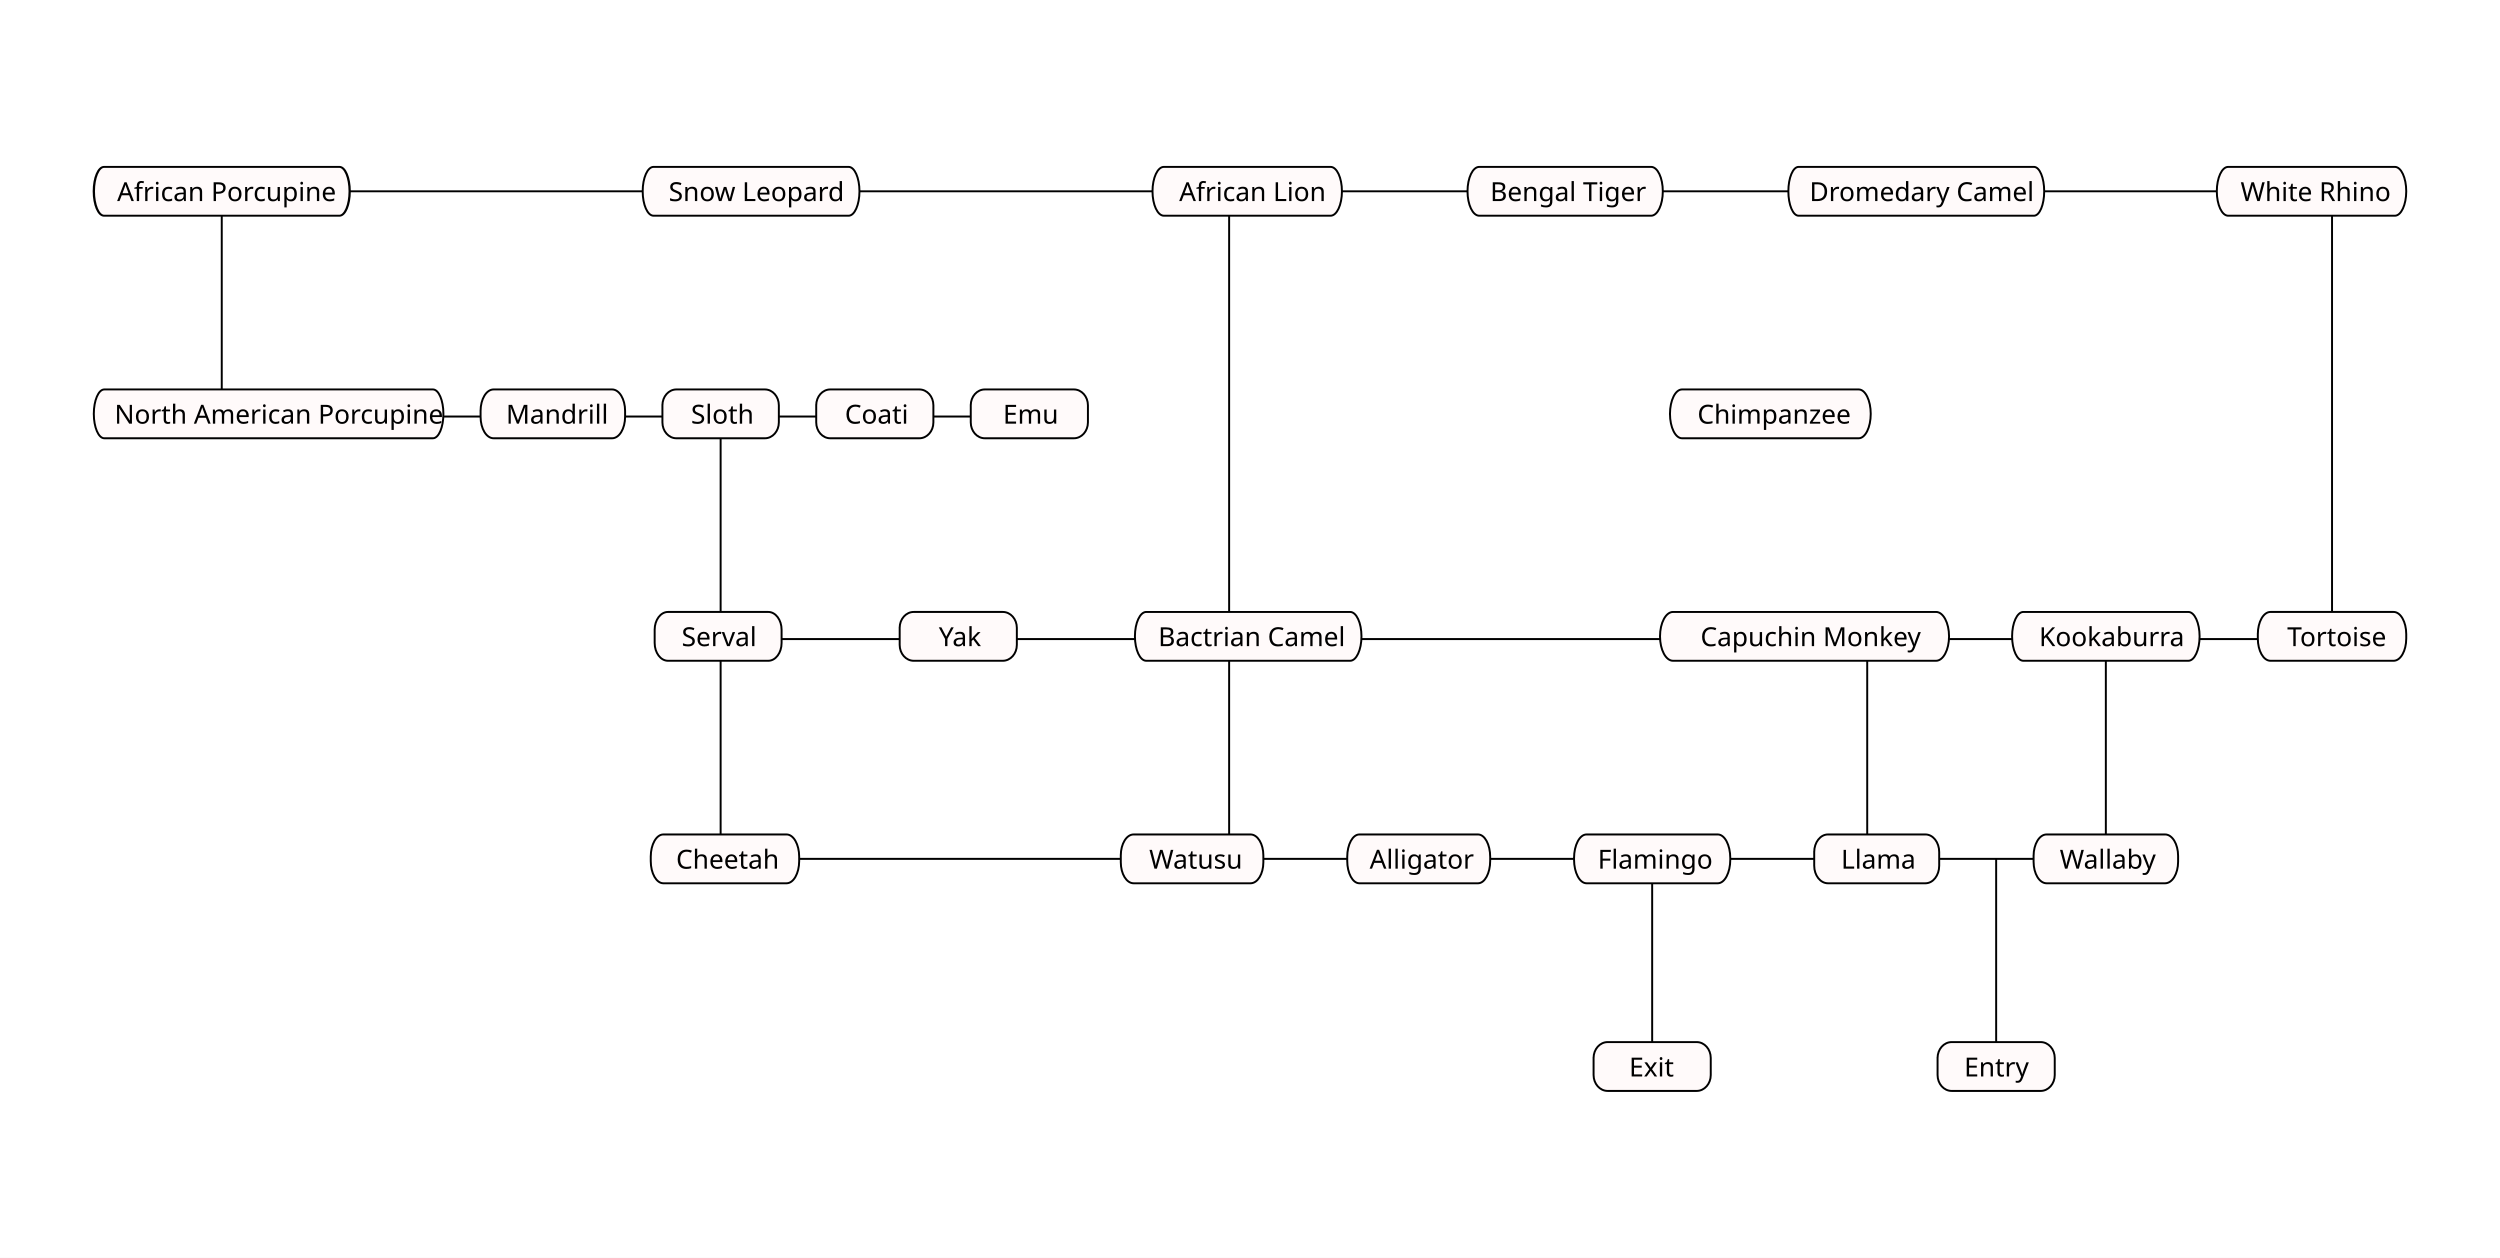
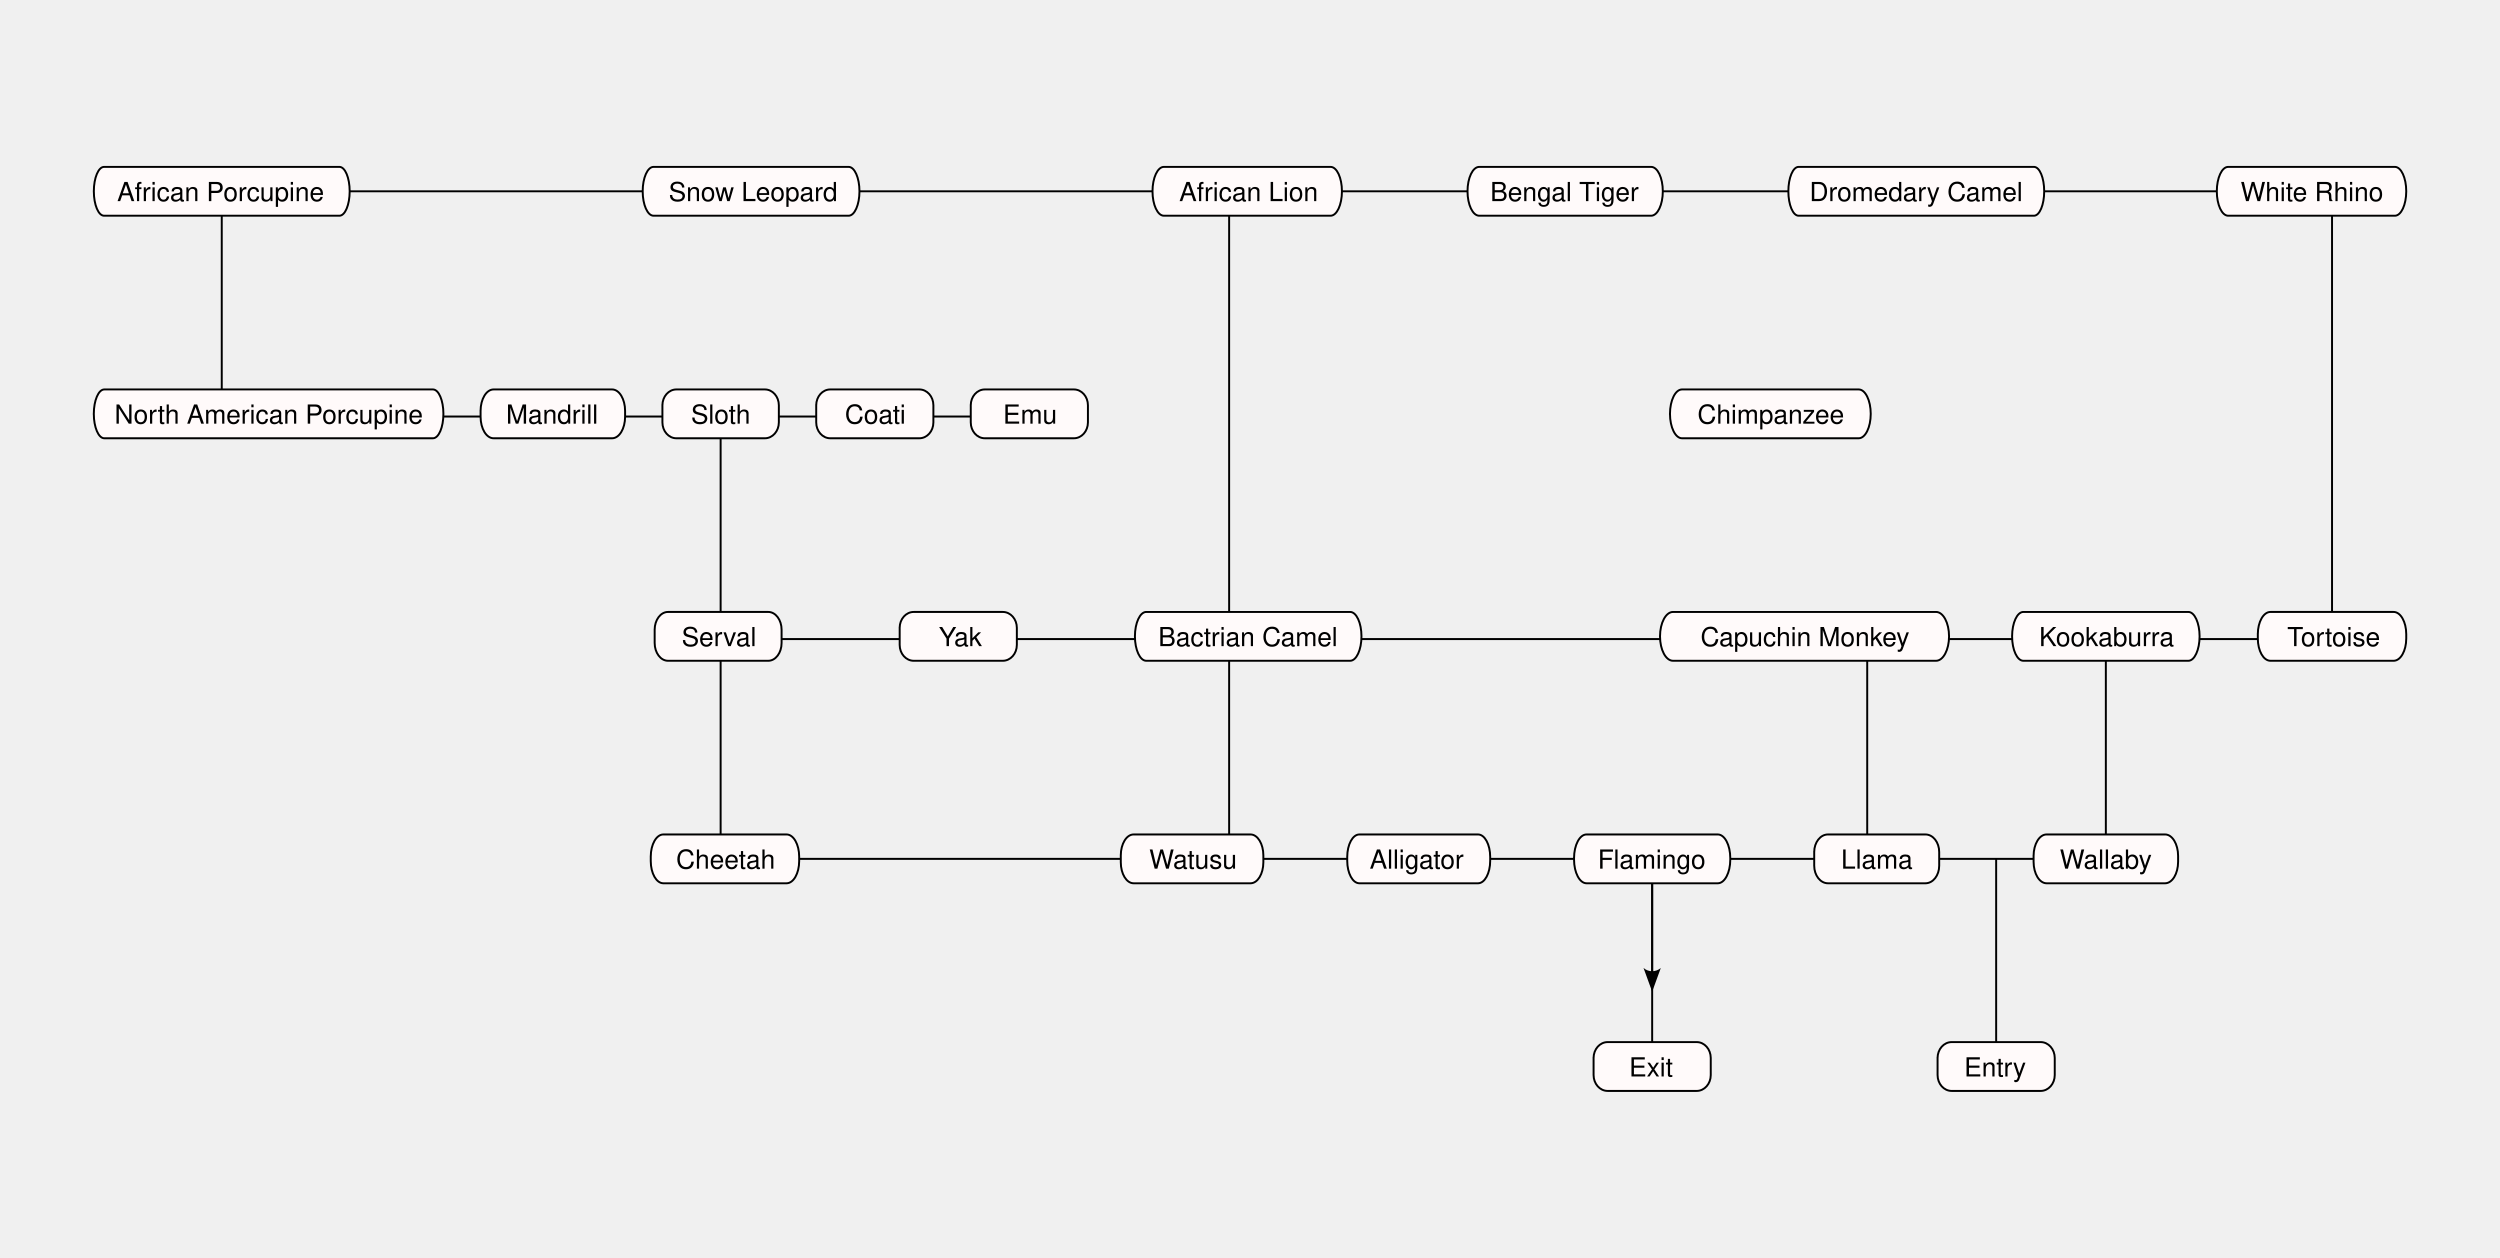
- <svg xmlns="http://www.w3.org/2000/svg" width="337.028mm" height="169.567mm" viewBox="0 0 1273.804 640.882" version="1.2">
+ <svg xmlns="http://www.w3.org/2000/svg" viewBox="0 0 1273.804 640.882" version="1.2">
+   <defs>
+     <marker id="exit" style="overflow:visible" orient="auto-start-reverse" markerWidth="1" markerHeight="1" viewBox="0 0 1 1" preserveAspectRatio="xMidYMid">
+       <path transform="scale(1.1)" d="M -2,-4 9,0 -2,4 c 2,-2.33 2,-5.66 0,-8 z" style="fill:black;fill-rule:evenodd;stroke:none" />
+     </marker>
+   </defs>
  <style>
-       text { font-family: sans-serif; font-size: 13.4px; fill: black; fill-opacity: 1; baseline-shift: -4% }
-       path { fill:snow; stroke: black; stroke-width:1; stroke-linecap: square; stroke-linejoin: bevel; stroke-opacity:1 } 
+       text { font-family: Helvetica, sans-serif; font-size: 13.4px; fill: black; fill-opacity: 1; baseline-shift: -4% }
+       path { fill: snow; stroke: black; stroke-width: 1; stroke-linecap: square; stroke-linejoin: bevel; stroke-opacity: 1 }
  </style>
-   <rect style="fill:white;fill-opacity:1" width="1273.803" height="640.882" />
-   <g transform="translate(-11.99013)">
-     <path d="M 853.805,442.146 V 545.034" />
-     <path d="M 1029.075,437.995 V 544.788" />
-     <path d="M 379.167,218.307 V 436.958" />
-     <path d="M 638.26,106.456 V 432.725" />
-     <path d="M 1200.212,106.307 V 324.958" />
-     <path d="M 124.978,106.147 V 209.034" />
-     <path d="M 963.377,330.146 V 433.034" />
-     <path d="M 1084.963,330.146 V 433.034" />
-     <path d="m 387.297,437.614 c 695.114,0 695.114,0 695.114,0" />
-     <path d="m 385.76,325.614 c 785.283,0 785.283,0 785.283,0" />
-     <path d="m 124.978,97.474 c 1040.806,0 1040.806,0 1040.806,0" />
-     <path d="m 124.791,212.239 c 399.312,0 399.312,0 399.312,0" />
-     <g transform="translate(59.26234,84.57439)">
-       <path d="m 280.189,12.899 c 0,-6.87 2.473,-12.439 5.523,-12.439 h 99.406 c 3.05,0 5.523,5.569 5.523,12.439 0,6.87 -2.473,12.439 -5.523,12.439 h -99.406 c -3.05,0 -5.523,-5.569 -5.523,-12.439" />
-       <text x="293.417" y="17.351">Snow Leopard</text>
-     </g>
-     <g transform="translate(59.26234,84.57439)">
-       <path d="m 539.953,12.899 c 0,-6.87 2.593,-12.439 5.791,-12.439 h 84.938 c 3.198,0 5.791,5.569 5.791,12.439 0,6.87 -2.593,12.439 -5.791,12.439 H 545.745 c -3.198,0 -5.791,-5.569 -5.791,-12.439" />
-       <text x="553.539" y="17.351">African Lion</text>
-     </g>
-     <g transform="translate(59.26234,84.57439)">
-       <path d="m 700.46,12.899 c 0,-6.87 2.673,-12.439 5.97,-12.439 h 87.565 c 3.297,0 5.97,5.569 5.97,12.439 0,6.87 -2.673,12.439 -5.97,12.439 h -87.565 c -3.297,0 -5.97,-5.569 -5.97,-12.439" />
-       <text x="712.026" y="17.351">Bengal Tiger</text>
-     </g>
-     <g transform="translate(59.26234,84.57439)">
-       <path d="m 863.935,12.899 c 0,-6.87 2.334,-12.439 5.214,-12.439 h 119.926 c 2.879,0 5.214,5.569 5.214,12.439 0,6.87 -2.335,12.439 -5.214,12.439 H 869.149 c -2.88,0 -5.214,-5.569 -5.214,-12.439" />
-       <text x="874.709" y="17.351">Dromedary Camel</text>
-     </g>
-     <g transform="translate(83.2426,84.57439)">
-       <path d="m 1058.261,12.899 c 0,-6.87 2.593,-12.439 5.791,-12.439 h 84.938 c 3.199,0 5.791,5.569 5.791,12.439 0,6.87 -2.593,12.439 -5.791,12.439 h -84.938 c -3.198,0 -5.791,-5.569 -5.791,-12.439" />
-       <text x="1070.36" y="17.351">White Rhino</text>
-     </g>
-     <g transform="translate(59.26234,84.57439)">
-       <path d="m 0.526,126.295 c 0,-6.87 2.392,-12.439 5.344,-12.439 H 173.306 c 2.951,0 5.344,5.569 5.344,12.439 0,6.87 -2.392,12.439 -5.344,12.439 H 5.87 c -2.951,0 -5.344,-5.569 -5.344,-12.439" />
-       <text x="11.071" y="130.747">North American Porcupine</text>
-     </g>
-     <g transform="translate(59.26234,84.57439)">
-       <path d="m 197.594,124.803 c 0,-6.046 2.967,-10.947 6.627,-10.947 h 60.378 c 3.66,0 6.627,4.901 6.627,10.947 v 2.985 c 0,6.046 -2.967,10.947 -6.627,10.947 h -60.378 c -3.66,0 -6.627,-4.901 -6.627,-10.947 v -2.985" />
-       <text x="210.567" y="130.747">Mandrill</text>
-     </g>
-     <g transform="translate(59.26234,84.57439)">
-       <path d="m 290.243,121.942 c 0,-4.466 3.187,-8.086 7.119,-8.086 h 45.086 c 3.932,0 7.119,3.62 7.119,8.086 v 8.708 c 0,4.466 -3.187,8.086 -7.119,8.086 h -45.086 c -3.932,0 -7.119,-3.62 -7.119,-8.086 v -8.708" />
-       <text x="304.79" y="130.747">Sloth</text>
-     </g>
-     <g transform="translate(59.26234,84.57439)">
-       <path d="m 368.608,121.942 c 0,-4.466 3.207,-8.086 7.164,-8.086 h 45.372 c 3.957,0 7.164,3.62 7.164,8.086 v 8.708 c 0,4.466 -3.208,8.086 -7.164,8.086 h -45.372 c -3.957,0 -7.164,-3.62 -7.164,-8.086 v -8.708" />
-       <text x="383.201" y="130.747">Coati</text>
-     </g>
-     <g transform="translate(59.26234,84.57439)">
-       <path d="m 447.352,121.942 c 0,-4.466 3.207,-8.086 7.164,-8.086 h 45.372 c 3.957,0 7.164,3.62 7.164,8.086 v 8.708 c 0,4.466 -3.208,8.086 -7.164,8.086 h -45.372 c -3.957,0 -7.164,-3.62 -7.164,-8.086 v -8.708" />
-       <text x="463.785" y="130.747">Emu</text>
-     </g>
-     <g transform="translate(59.26234,84.57439)">
-       <path d="m 803.618,126.295 c 0,-6.87 2.748,-12.439 6.137,-12.439 h 90.013 c 3.39,0 6.137,5.569 6.137,12.439 0,6.87 -2.748,12.439 -6.137,12.439 h -90.013 c -3.39,0 -6.137,-5.569 -6.137,-12.439" />
-       <text x="817.601" y="130.747">Chimpanzee</text>
-     </g>
-     <g transform="translate(-12.73752,84.57439)">
-       <path d="m 358.291,236.307 c 0,-5.015 3.04,-9.081 6.791,-9.081 h 51.092 c 3.75,0 6.791,4.066 6.791,9.081 v 6.717 c 0,5.015 -3.04,9.081 -6.791,9.081 H 365.082 c -3.75,0 -6.791,-4.066 -6.791,-9.081 v -6.717" />
-       <text x="372.024" y="244.118">Serval</text>
-     </g>
-     <g transform="translate(23.23875,84.57439)">
-       <path d="m 447.155,235.312 c 0,-4.466 3.207,-8.086 7.164,-8.086 h 45.372 c 3.957,0 7.164,3.62 7.164,8.086 v 8.708 c 0,4.466 -3.208,8.086 -7.164,8.086 h -45.372 c -3.957,0 -7.164,-3.62 -7.164,-8.086 v -8.708" />
-       <text x="467.092" y="244.118">Yak</text>
-     </g>
-     <g transform="translate(83.2623,84.57439)">
-       <path d="m 774.544,239.666 c 0,-6.87 2.967,-12.439 6.627,-12.439 h 134.011 c 3.66,0 6.627,5.569 6.627,12.439 0,6.87 -2.967,12.439 -6.627,12.439 H 781.171 c -3.66,0 -6.627,-5.569 -6.627,-12.439" />
-       <text x="795.167" y="244.118">Capuchin Monkey</text>
-     </g>
-     <g transform="translate(83.2623,84.57439)">
-       <path d="m 953.938,239.666 c 0,-6.87 2.566,-12.439 5.732,-12.439 h 84.063 c 3.166,0 5.731,5.569 5.731,12.439 0,6.87 -2.566,12.439 -5.731,12.439 h -84.063 c -3.165,0 -5.732,-5.569 -5.732,-12.439" />
-       <text x="967.683" y="244.118">Kookaburra</text>
-     </g>
-     <g transform="translate(83.2623,84.57439)">
-       <path d="m 1079.138,238.546 c 0,-6.252 2.878,-11.32 6.428,-11.32 h 62.767 c 3.55,0 6.428,5.068 6.428,11.32 v 2.239 c 0,6.252 -2.878,11.32 -6.428,11.32 h -62.767 c -3.55,0 -6.428,-5.068 -6.428,-11.32 v -2.239" />
-       <text x="1094.107" y="244.118">Tortoise</text>
-     </g>
-     <g transform="translate(-12.73752,84.57439)">
-       <path d="m 356.301,351.92 c 0,-6.252 2.878,-11.32 6.428,-11.32 h 62.767 c 3.55,0 6.428,5.068 6.428,11.32 v 2.239 c 0,6.252 -2.878,11.32 -6.428,11.32 h -62.767 c -3.55,0 -6.428,-5.068 -6.428,-11.32 v -2.239" />
-       <text x="369.2" y="357.491">Cheetah</text>
-     </g>
-     <g transform="translate(59.26234,84.57439)">
-       <path d="m 523.797,351.298 c 0,-5.908 2.927,-10.698 6.537,-10.698 h 59.563 c 3.61,0 6.537,4.79 6.537,10.698 v 3.483 c 0,5.908 -2.927,10.698 -6.537,10.698 h -59.563 c -3.61,0 -6.537,-4.79 -6.537,-10.698 v -3.483" />
-       <text x="538.258" y="357.491">Watusu</text>
-     </g>
-     <g transform="translate(59.26234,84.57439)">
-       <path d="m 639.173,352.044 c 0,-6.321 2.772,-11.444 6.191,-11.444 h 60.455 c 3.419,0 6.191,5.124 6.191,11.444 v 1.99 c 0,6.321 -2.772,11.444 -6.191,11.444 h -60.455 c -3.419,0 -6.191,-5.124 -6.191,-11.444 v -1.99" />
-       <text x="650.586" y="357.491">Alligator</text>
-     </g>
-     <g transform="translate(59.26234,84.57439)">
-       <path d="m 754.741,352.666 c 0,-6.664 2.851,-12.066 6.368,-12.066 h 66.867 c 3.517,0 6.368,5.402 6.368,12.066 v 0.746 c 0,6.664 -2.851,12.066 -6.368,12.066 h -66.867 c -3.517,0 -6.368,-5.402 -6.368,-12.066 v -0.746" />
-       <text x="766.828" y="357.491">Flamingo</text>
-     </g>
-     <g transform="translate(64.58763,84.57439)">
-       <path d="m 983.56,351.546 c 0,-6.046 2.967,-10.947 6.627,-10.947 h 60.378 c 3.66,0 6.627,4.901 6.627,10.947 v 2.985 c 0,6.046 -2.967,10.947 -6.627,10.947 h -60.378 c -3.66,0 -6.627,-4.901 -6.627,-10.947 v -2.985" />
-       <text x="996.874" y="357.491">Wallaby</text>
-     </g>
-     <g transform="translate(59.26234,84.57439)">
-       <path d="m 877.108,349.556 c 0,-4.946 3.136,-8.956 7.005,-8.956 h 49.67 c 3.869,0 7.005,4.01 7.005,8.956 v 6.966 c 0,4.947 -3.136,8.956 -7.005,8.956 h -49.67 c -3.869,0 -7.005,-4.01 -7.005,-8.956 v -6.966" />
-       <text x="890.785" y="357.491">Llama</text>
-     </g>
-     <g transform="translate(66.8926,84.57439)">
-       <path d="m 932.332,454.48 c 0,-4.466 3.207,-8.086 7.164,-8.086 h 45.372 c 3.957,0 7.164,3.62 7.164,8.086 v 8.708 c 0,4.466 -3.208,8.086 -7.164,8.086 h -45.372 c -3.957,0 -7.164,-3.62 -7.164,-8.086 v -8.708" />
-       <text x="945.887" y="463.371">Entry</text>
-     </g>
-     <g transform="translate(59.26234,84.57439)">
-       <path d="m 764.692,454.48 c 0,-4.466 3.207,-8.086 7.164,-8.086 h 45.372 c 3.957,0 7.164,3.62 7.164,8.086 v 8.708 c 0,4.466 -3.208,8.086 -7.164,8.086 H 771.856 c -3.957,0 -7.164,-3.62 -7.164,-8.086 v -8.708" />
-       <text x="782.793" y="463.371">Exit</text>
-     </g>
-     <g transform="translate(59.26234,84.57439)">
-       <g transform="matrix(1.16388,0,0,0.995157,0.53811,0.4598602)">
-         <path d="M 0,12.5 C 0,5.596 2.006,0 4.48,0 h 103.04 c 2.474,0 4.48,5.596 4.48,12.5 0,6.904 -2.006,12.5 -4.48,12.5 H 4.48 C 2.006,25 0,19.404 0,12.5" />
-       </g>
-       <text x="12.4" y="17.351">African Porcupine</text>
-     </g>
-     <g transform="translate(59.26234,84.57439)">
-       <path d="m 530.997,239.666 c 0,-6.87 2.584,-12.439 5.771,-12.439 h 103.886 c 3.188,0 5.771,5.569 5.771,12.439 0,6.87 -2.584,12.439 -5.771,12.439 H 536.769 c -3.187,0 -5.771,-5.569 -5.771,-12.439" />
-       <text x="542.874" y="244.118">Bactrian Camel</text>
-     </g>
-   </g>
+   <path d="M 841.814,442.146 V 545.034" />
+   <path d="m 841.814,441.906 v 53.507" style="marker-end:url(#exit)" />
+   <path d="M 1017.085,437.995 V 544.788" />
+   <path d="M 367.176,218.307 V 436.958" />
+   <path d="M 626.269,106.456 V 432.725" />
+   <path d="M 1188.222,106.307 V 324.958" />
+   <path d="M 112.988,106.147 V 209.034" />
+   <path d="M 951.387,330.146 V 433.034" />
+   <path d="M 1072.973,330.146 V 433.034" />
+   <path d="m 375.307,437.614 c 695.114,0 695.114,0 695.114,0" />
+   <path d="m 373.77,325.614 c 785.283,0 785.283,0 785.283,0" />
+   <path d="m 112.988,97.474 c 1040.806,0 1040.806,0 1040.806,0" />
+   <path d="m 112.801,212.239 c 399.312,0 399.312,0 399.312,0" />
+   <path d="m 327.461,97.474 c 0,-6.87 2.473,-12.439 5.523,-12.439 h 99.406 c 3.05,0 5.523,5.569 5.523,12.439 0,6.87 -2.473,12.439 -5.523,12.439 h -99.406 c -3.05,0 -5.523,-5.569 -5.523,-12.439" />
+   <text x="340.689" y="101.926">Snow Leopard</text>
+   <path d="m 587.226,97.474 c 0,-6.87 2.593,-12.439 5.791,-12.439 h 84.938 c 3.198,0 5.791,5.569 5.791,12.439 0,6.87 -2.593,12.439 -5.791,12.439 h -84.938 c -3.198,0 -5.791,-5.569 -5.791,-12.439" />
+   <text x="600.812" y="101.926">African Lion</text>
+   <path d="m 747.732,97.474 c 0,-6.87 2.673,-12.439 5.97,-12.439 h 87.565 c 3.297,0 5.97,5.569 5.97,12.439 0,6.87 -2.673,12.439 -5.97,12.439 h -87.565 c -3.297,0 -5.97,-5.569 -5.97,-12.439" />
+   <text x="759.298" y="101.926">Bengal Tiger</text>
+   <path d="m 911.207,97.474 c 0,-6.87 2.334,-12.439 5.214,-12.439 h 119.926 c 2.88,0 5.214,5.569 5.214,12.439 0,6.87 -2.335,12.439 -5.214,12.439 H 916.421 c -2.88,0 -5.214,-5.569 -5.214,-12.439" />
+   <text x="921.981" y="101.926">Dromedary Camel</text>
+   <path d="m 1129.513,97.474 c 0,-6.87 2.593,-12.439 5.791,-12.439 h 84.938 c 3.199,0 5.791,5.569 5.791,12.439 0,6.87 -2.593,12.439 -5.791,12.439 h -84.938 c -3.198,0 -5.791,-5.569 -5.791,-12.439" />
+   <text x="1141.612" y="101.926">White Rhino</text>
+   <path d="m 47.798,210.87 c 0,-6.87 2.392,-12.439 5.344,-12.439 H 220.579 c 2.951,0 5.344,5.569 5.344,12.439 0,6.87 -2.392,12.439 -5.344,12.439 H 53.142 c -2.951,0 -5.344,-5.569 -5.344,-12.439" />
+   <text x="58.343" y="215.322">North American Porcupine</text>
+   <path d="m 244.866,209.377 c 0,-6.046 2.967,-10.947 6.627,-10.947 h 60.378 c 3.66,0 6.627,4.901 6.627,10.947 v 2.985 c 0,6.046 -2.967,10.947 -6.627,10.947 H 251.493 c -3.66,0 -6.627,-4.901 -6.627,-10.947 V 209.377" />
+   <text x="257.839" y="215.322">Mandrill</text>
+   <path d="m 337.515,206.516 c 0,-4.466 3.187,-8.086 7.119,-8.086 h 45.086 c 3.932,0 7.119,3.62 7.119,8.086 v 8.708 c 0,4.466 -3.187,8.086 -7.119,8.086 h -45.086 c -3.932,0 -7.119,-3.62 -7.119,-8.086 v -8.708" />
+   <text x="352.062" y="215.322">Sloth</text>
+   <path d="m 415.88,206.516 c 0,-4.466 3.207,-8.086 7.164,-8.086 h 45.372 c 3.957,0 7.164,3.62 7.164,8.086 v 8.708 c 0,4.466 -3.208,8.086 -7.164,8.086 h -45.372 c -3.957,0 -7.164,-3.62 -7.164,-8.086 v -8.708" />
+   <text x="430.473" y="215.322">Coati</text>
+   <path d="m 494.624,206.516 c 0,-4.466 3.207,-8.086 7.164,-8.086 h 45.372 c 3.957,0 7.164,3.62 7.164,8.086 v 8.708 c 0,4.466 -3.208,8.086 -7.164,8.086 h -45.372 c -3.957,0 -7.164,-3.62 -7.164,-8.086 v -8.708" />
+   <text x="511.057" y="215.322">Emu</text>
+   <path d="m 850.89,210.87 c 0,-6.87 2.748,-12.439 6.137,-12.439 h 90.013 c 3.39,0 6.137,5.569 6.137,12.439 0,6.87 -2.748,12.439 -6.137,12.439 H 857.028 c -3.39,0 -6.137,-5.569 -6.137,-12.439" />
+   <text x="864.873" y="215.322">Chimpanzee</text>
+   <path d="m 333.563,320.881 c 0,-5.015 3.04,-9.081 6.791,-9.081 h 51.092 c 3.75,0 6.791,4.066 6.791,9.081 v 6.717 c 0,5.015 -3.04,9.081 -6.791,9.081 h -51.092 c -3.75,0 -6.791,-4.066 -6.791,-9.081 v -6.717" />
+   <text x="347.296" y="328.692">Serval</text>
+   <path d="m 458.403,319.886 c 0,-4.466 3.207,-8.086 7.164,-8.086 h 45.372 c 3.957,0 7.164,3.62 7.164,8.086 v 8.708 c 0,4.466 -3.208,8.086 -7.164,8.086 h -45.372 c -3.957,0 -7.164,-3.62 -7.164,-8.086 v -8.708" />
+   <text x="478.341" y="328.692">Yak</text>
+   <path d="m 845.816,324.24 c 0,-6.87 2.967,-12.439 6.627,-12.439 h 134.011 c 3.66,0 6.627,5.569 6.627,12.439 0,6.87 -2.967,12.439 -6.627,12.439 H 852.443 c -3.66,0 -6.627,-5.569 -6.627,-12.439" />
+   <text x="866.439" y="328.692">Capuchin Monkey</text>
+   <path d="m 1025.21,324.24 c 0,-6.87 2.566,-12.439 5.731,-12.439 h 84.063 c 3.166,0 5.731,5.569 5.731,12.439 0,6.87 -2.566,12.439 -5.731,12.439 h -84.063 c -3.165,0 -5.731,-5.569 -5.731,-12.439" />
+   <text x="1038.955" y="328.692">Kookaburra</text>
+   <path d="m 1150.41,323.12 c 0,-6.252 2.878,-11.32 6.428,-11.32 h 62.767 c 3.55,0 6.428,5.068 6.428,11.32 v 2.239 c 0,6.252 -2.878,11.32 -6.428,11.32 h -62.767 c -3.55,0 -6.428,-5.068 -6.428,-11.32 v -2.239" />
+   <text x="1165.379" y="328.692">Tortoise</text>
+   <path d="m 331.573,436.494 c 0,-6.252 2.878,-11.32 6.428,-11.32 h 62.767 c 3.55,0 6.428,5.068 6.428,11.32 v 2.239 c 0,6.252 -2.878,11.32 -6.428,11.32 h -62.767 c -3.55,0 -6.428,-5.068 -6.428,-11.32 v -2.239" />
+   <text x="344.472" y="442.066">Cheetah</text>
+   <path d="m 571.069,435.872 c 0,-5.908 2.927,-10.698 6.537,-10.698 h 59.563 c 3.61,0 6.537,4.79 6.537,10.698 v 3.483 c 0,5.908 -2.927,10.698 -6.537,10.698 h -59.563 c -3.61,0 -6.537,-4.79 -6.537,-10.698 v -3.483" />
+   <text x="585.53" y="442.066">Watusu</text>
+   <path d="m 686.445,436.618 c 0,-6.321 2.772,-11.444 6.191,-11.444 h 60.455 c 3.419,0 6.191,5.124 6.191,11.444 v 1.99 c 0,6.321 -2.772,11.444 -6.191,11.444 h -60.455 c -3.419,0 -6.191,-5.124 -6.191,-11.444 v -1.99" />
+   <text x="697.858" y="442.066">Alligator</text>
+   <path d="m 802.013,437.24 c 0,-6.664 2.851,-12.066 6.368,-12.066 h 66.867 c 3.517,0 6.368,5.402 6.368,12.066 v 0.746 c 0,6.664 -2.851,12.066 -6.368,12.066 h -66.867 c -3.517,0 -6.368,-5.402 -6.368,-12.066 v -0.746" />
+   <text x="814.1" y="442.066">Flamingo</text>
+   <path d="m 1036.157,436.121 c 0,-6.046 2.967,-10.947 6.627,-10.947 h 60.378 c 3.66,0 6.627,4.901 6.627,10.947 v 2.985 c 0,6.046 -2.967,10.947 -6.627,10.947 h -60.378 c -3.66,0 -6.627,-4.901 -6.627,-10.947 v -2.985" />
+   <text x="1049.471" y="442.066">Wallaby</text>
+   <path d="m 924.38,434.131 c 0,-4.946 3.136,-8.956 7.005,-8.956 h 49.67 c 3.869,0 7.005,4.01 7.005,8.956 v 6.966 c 0,4.947 -3.136,8.956 -7.005,8.956 h -49.67 c -3.869,0 -7.005,-4.01 -7.005,-8.956 v -6.966" />
+   <text x="938.057" y="442.066">Llama</text>
+   <path d="m 987.235,539.055 c 0,-4.466 3.207,-8.086 7.164,-8.086 h 45.372 c 3.957,0 7.164,3.62 7.164,8.086 v 8.708 c 0,4.466 -3.208,8.086 -7.164,8.086 h -45.372 c -3.957,0 -7.164,-3.62 -7.164,-8.086 v -8.708" />
+   <text x="1000.79" y="547.945">Entry</text>
+   <path d="m 811.964,539.055 c 0,-4.466 3.207,-8.086 7.164,-8.086 h 45.372 c 3.957,0 7.164,3.62 7.164,8.086 v 8.708 c 0,4.466 -3.208,8.086 -7.164,8.086 h -45.372 c -3.957,0 -7.164,-3.62 -7.164,-8.086 v -8.708" />
+   <text x="830.065" y="547.945">Exit</text>
+   <path d="m 47.81,97.474 c 0,-6.87 2.334,-12.439 5.214,-12.439 H 172.951 c 2.879,0 5.214,5.569 5.214,12.439 0,6.87 -2.335,12.439 -5.214,12.439 H 53.025 c -2.88,0 -5.214,-5.569 -5.214,-12.439" />
+   <text x="59.672" y="101.926">African Porcupine</text>
+   <path d="m 578.269,324.24 c 0,-6.87 2.584,-12.439 5.771,-12.439 h 103.886 c 3.188,0 5.771,5.569 5.771,12.439 0,6.87 -2.584,12.439 -5.771,12.439 H 584.041 c -3.187,0 -5.771,-5.569 -5.771,-12.439" />
+   <text x="590.147" y="328.692">Bactrian Camel</text>
</svg>
